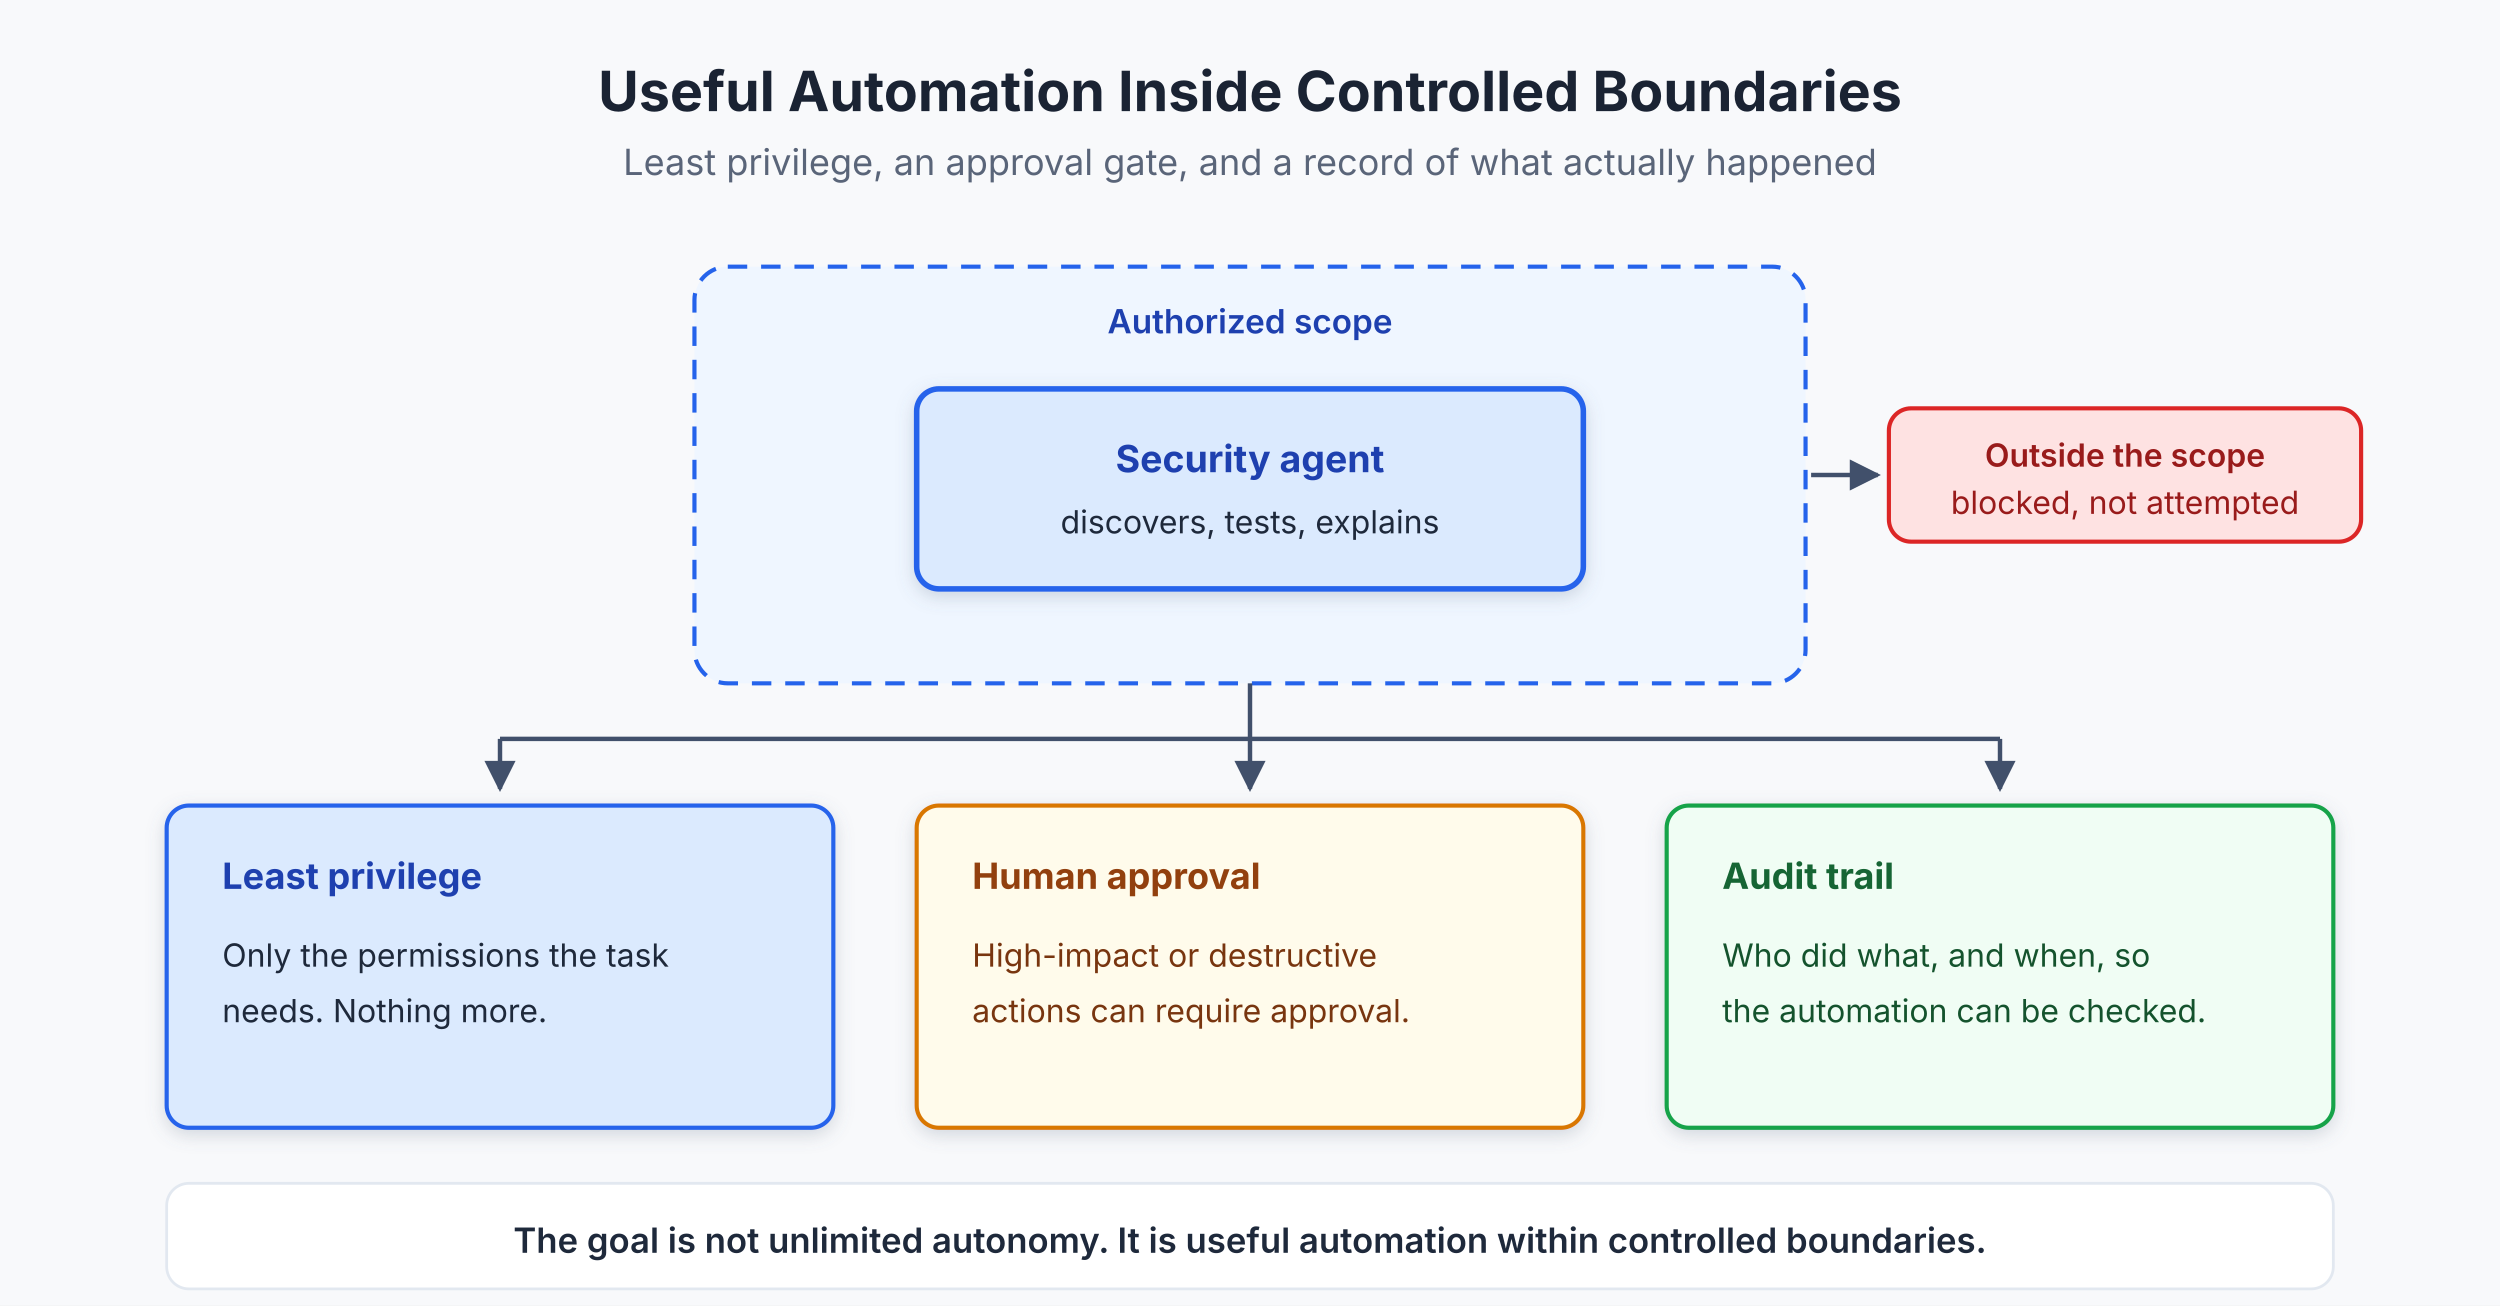
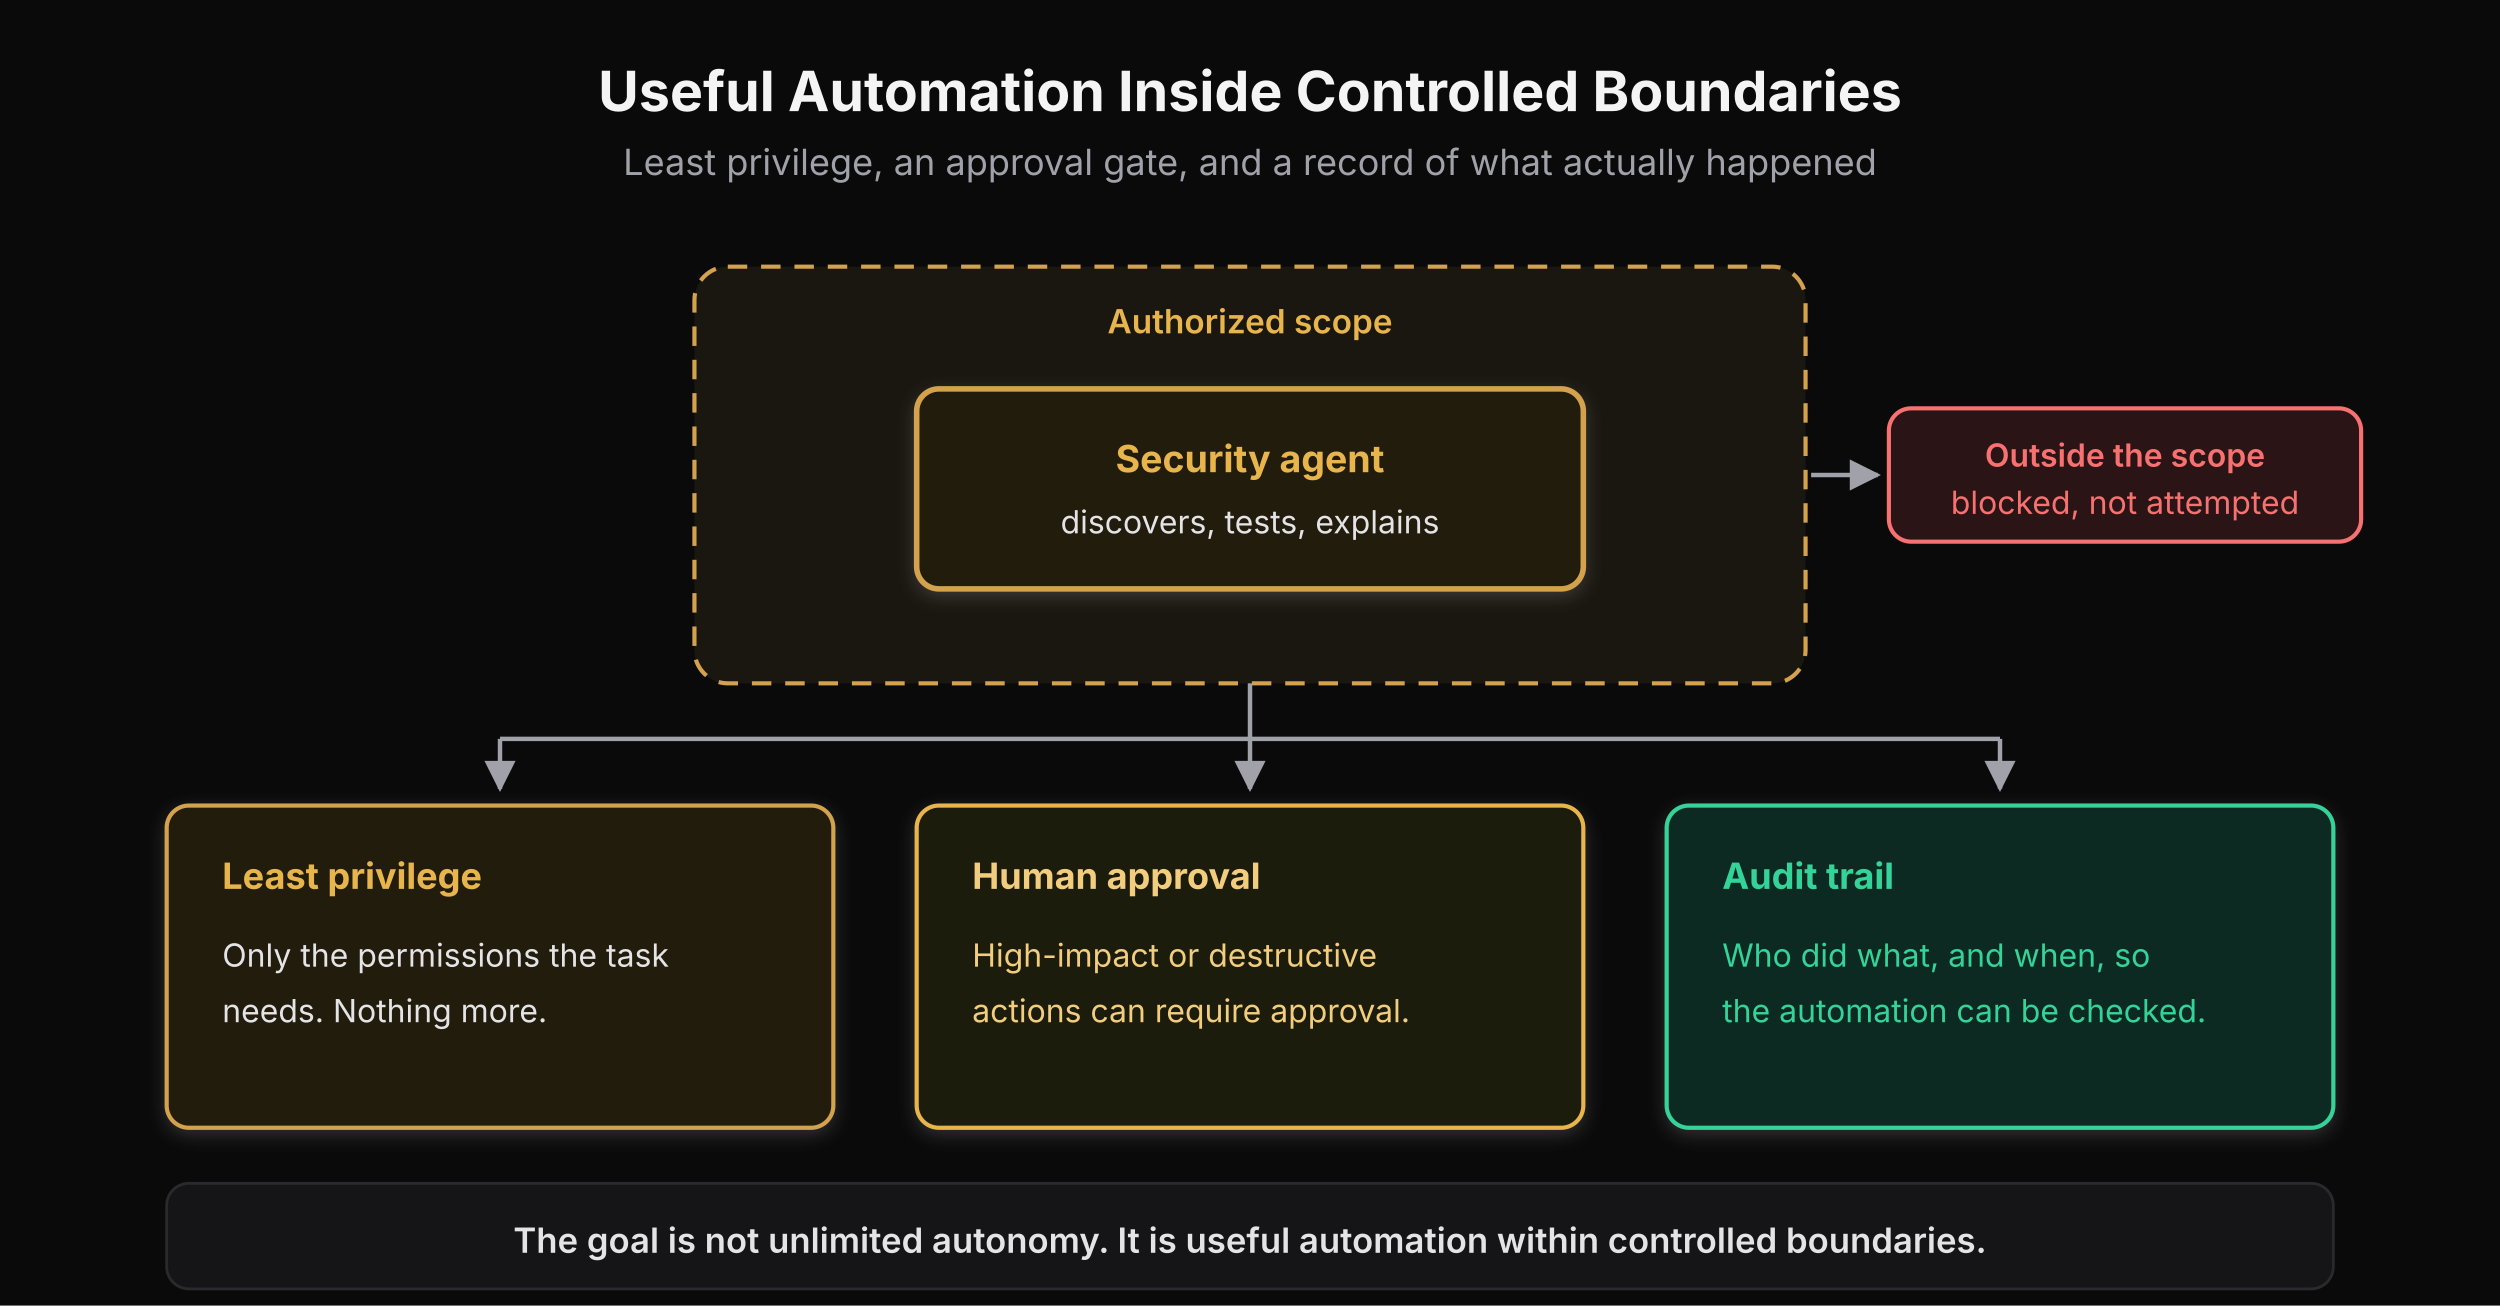
- <svg xmlns="http://www.w3.org/2000/svg" width="900" height="470" viewBox="0 0 900 470" font-family="Inter, system-ui, sans-serif">
+ <svg xmlns="http://www.w3.org/2000/svg" style="background:#0A0A0A" width="900" height="470" viewBox="0 0 900 470" font-family="Geist Variable, Space Grotesk, Inter, system-ui, sans-serif">
  <defs>
    <linearGradient id="boxGrad" x1="0%" y1="0%" x2="0%" y2="100%">
-       <stop offset="0%" style="stop-color:#f8fafc;stop-opacity:1" />
-       <stop offset="100%" style="stop-color:#e2e8f0;stop-opacity:1" />
+       <stop offset="0%" style="stop-color:#0A0A0A;stop-opacity:1" />
+       <stop offset="100%" style="stop-color:#2A2A2E;stop-opacity:1" />
    </linearGradient>
    <filter id="shadow" x="-20%" y="-20%" width="140%" height="140%">
-       <feDropShadow dx="0" dy="2" stdDeviation="3" flood-color="#64748b" flood-opacity="0.25" />
+       <feDropShadow dx="0" dy="2" stdDeviation="3" flood-color="#A1A1AA" flood-opacity="0.25" />
    </filter>
    <marker id="arrow" viewBox="0 0 10 10" refX="9" refY="5" markerWidth="7" markerHeight="7" orient="auto-start-reverse">
-       <path d="M0,0 L10,5 L0,10 z" fill="#41506B" />
+       <path d="M0,0 L10,5 L0,10 z" fill="#A1A1AA" />
    </marker>
  </defs>
-   <rect width="900" height="470" fill="#F8F9FB" />
-   <text x="450" y="40" text-anchor="middle" font-size="20" font-weight="700" fill="#1A2333">Useful Automation Inside Controlled Boundaries</text>
-   <text x="450" y="63" text-anchor="middle" font-size="13" fill="#5A6579">Least privilege, an approval gate, and a record of what actually happened</text>
-   <rect x="250" y="96" width="400" height="150" rx="12" fill="#EFF6FF" stroke="#2563EB" stroke-width="1.5" stroke-dasharray="7 5" />
-   <text x="450" y="120" text-anchor="middle" font-size="12" font-weight="600" fill="#1E40AF">Authorized scope</text>
-   <rect x="330" y="140" width="240" height="72" rx="8" fill="#DBEAFE" stroke="#2563EB" stroke-width="2" filter="url(#shadow)" />
-   <text x="450" y="170" text-anchor="middle" font-size="13.5" font-weight="700" fill="#1E40AF">Security agent</text>
-   <text x="450" y="192" text-anchor="middle" font-size="11.5" fill="#1E293B">discovers, tests, explains</text>
-   <line x1="652" y1="171" x2="676" y2="171" stroke="#41506B" stroke-width="1.6" marker-end="url(#arrow)" />
-   <rect x="680" y="147" width="170" height="48" rx="8" fill="#FEE2E2" stroke="#DC2626" stroke-width="1.5" />
-   <text x="765" y="168" text-anchor="middle" font-size="11.5" font-weight="600" fill="#991B1B">Outside the scope</text>
-   <text x="765" y="185" text-anchor="middle" font-size="11.5" fill="#991B1B">blocked, not attempted</text>
-   <path d="M450 246 L450 266" fill="none" stroke="#41506B" stroke-width="1.6" />
-   <line x1="180" y1="266" x2="720" y2="266" stroke="#41506B" stroke-width="1.6" />
-   <line x1="180" y1="266" x2="180" y2="284" stroke="#41506B" stroke-width="1.6" marker-end="url(#arrow)" />
-   <line x1="450" y1="266" x2="450" y2="284" stroke="#41506B" stroke-width="1.6" marker-end="url(#arrow)" />
-   <line x1="720" y1="266" x2="720" y2="284" stroke="#41506B" stroke-width="1.6" marker-end="url(#arrow)" />
-   <rect x="60" y="290" width="240" height="116" rx="8" fill="#DBEAFE" stroke="#2563EB" stroke-width="1.5" filter="url(#shadow)" />
-   <text x="80" y="320" font-size="13" font-weight="700" fill="#1E40AF">Least privilege</text>
-   <text x="80" y="348" font-size="11.5" fill="#1E293B">Only the permissions the task</text>
-   <text x="80" y="368" font-size="11.5" fill="#1E293B">needs. Nothing more.</text>
-   <rect x="330" y="290" width="240" height="116" rx="8" fill="#FFFBEB" stroke="#D97706" stroke-width="1.5" filter="url(#shadow)" />
-   <text x="350" y="320" font-size="13" font-weight="700" fill="#92400E">Human approval</text>
-   <text x="350" y="348" font-size="11.5" fill="#78350F">High-impact or destructive</text>
-   <text x="350" y="368" font-size="11.5" fill="#78350F">actions can require approval.</text>
-   <rect x="600" y="290" width="240" height="116" rx="8" fill="#F0FDF4" stroke="#16A34A" stroke-width="1.5" filter="url(#shadow)" />
-   <text x="620" y="320" font-size="13" font-weight="700" fill="#166534">Audit trail</text>
-   <text x="620" y="348" font-size="11.5" fill="#14532D">Who did what, and when, so</text>
-   <text x="620" y="368" font-size="11.5" fill="#14532D">the automation can be checked.</text>
-   <rect x="60" y="426" width="780" height="38" rx="8" fill="#FFFFFF" stroke="#E2E8F0" stroke-width="1" />
-   <text x="450" y="451" text-anchor="middle" font-size="12.5" font-weight="600" fill="#1E293B">The goal is not unlimited autonomy. It is useful automation within controlled boundaries.</text>
+   <rect width="900" height="470" fill="#0A0A0A" />
+   <text x="450" y="40" text-anchor="middle" font-size="20" font-weight="700" fill="#F4F4F5">Useful Automation Inside Controlled Boundaries</text>
+   <text x="450" y="63" text-anchor="middle" font-size="13" fill="#A1A1AA">Least privilege, an approval gate, and a record of what actually happened</text>
+   <rect x="250" y="96" width="400" height="150" rx="12" fill="#1A1710" stroke="#D4A24E" stroke-width="1.5" stroke-dasharray="7 5" />
+   <text x="450" y="120" text-anchor="middle" font-size="12" font-weight="600" fill="#E8B54D">Authorized scope</text>
+   <rect x="330" y="140" width="240" height="72" rx="8" fill="#241E10" stroke="#D4A24E" stroke-width="2" filter="url(#shadow)" />
+   <text x="450" y="170" text-anchor="middle" font-size="13.5" font-weight="700" fill="#E8B54D">Security agent</text>
+   <text x="450" y="192" text-anchor="middle" font-size="11.5" fill="#E4E4E7">discovers, tests, explains</text>
+   <line x1="652" y1="171" x2="676" y2="171" stroke="#A1A1AA" stroke-width="1.6" marker-end="url(#arrow)" />
+   <rect x="680" y="147" width="170" height="48" rx="8" fill="#2A1416" stroke="#F87171" stroke-width="1.5" />
+   <text x="765" y="168" text-anchor="middle" font-size="11.5" font-weight="600" fill="#F87171">Outside the scope</text>
+   <text x="765" y="185" text-anchor="middle" font-size="11.5" fill="#F87171">blocked, not attempted</text>
+   <path d="M450 246 L450 266" fill="none" stroke="#A1A1AA" stroke-width="1.6" />
+   <line x1="180" y1="266" x2="720" y2="266" stroke="#A1A1AA" stroke-width="1.6" />
+   <line x1="180" y1="266" x2="180" y2="284" stroke="#A1A1AA" stroke-width="1.6" marker-end="url(#arrow)" />
+   <line x1="450" y1="266" x2="450" y2="284" stroke="#A1A1AA" stroke-width="1.6" marker-end="url(#arrow)" />
+   <line x1="720" y1="266" x2="720" y2="284" stroke="#A1A1AA" stroke-width="1.6" marker-end="url(#arrow)" />
+   <rect x="60" y="290" width="240" height="116" rx="8" fill="#241E10" stroke="#D4A24E" stroke-width="1.5" filter="url(#shadow)" />
+   <text x="80" y="320" font-size="13" font-weight="700" fill="#E8B54D">Least privilege</text>
+   <text x="80" y="348" font-size="11.5" fill="#E4E4E7">Only the permissions the task</text>
+   <text x="80" y="368" font-size="11.5" fill="#E4E4E7">needs. Nothing more.</text>
+   <rect x="330" y="290" width="240" height="116" rx="8" fill="#1F1B10" stroke="#E8B54D" stroke-width="1.5" filter="url(#shadow)" />
+   <text x="350" y="320" font-size="13" font-weight="700" fill="#F3CD7E">Human approval</text>
+   <text x="350" y="348" font-size="11.5" fill="#F3CD7E">High-impact or destructive</text>
+   <text x="350" y="368" font-size="11.5" fill="#F3CD7E">actions can require approval.</text>
+   <rect x="600" y="290" width="240" height="116" rx="8" fill="#0F2A20" stroke="#34D399" stroke-width="1.5" filter="url(#shadow)" />
+   <text x="620" y="320" font-size="13" font-weight="700" fill="#34D399">Audit trail</text>
+   <text x="620" y="348" font-size="11.5" fill="#34D399">Who did what, and when, so</text>
+   <text x="620" y="368" font-size="11.5" fill="#34D399">the automation can be checked.</text>
+   <rect x="60" y="426" width="780" height="38" rx="8" fill="#151517" stroke="#2A2A2E" stroke-width="1" />
+   <text x="450" y="451" text-anchor="middle" font-size="12.5" font-weight="600" fill="#E4E4E7">The goal is not unlimited autonomy. It is useful automation within controlled boundaries.</text>
</svg>
